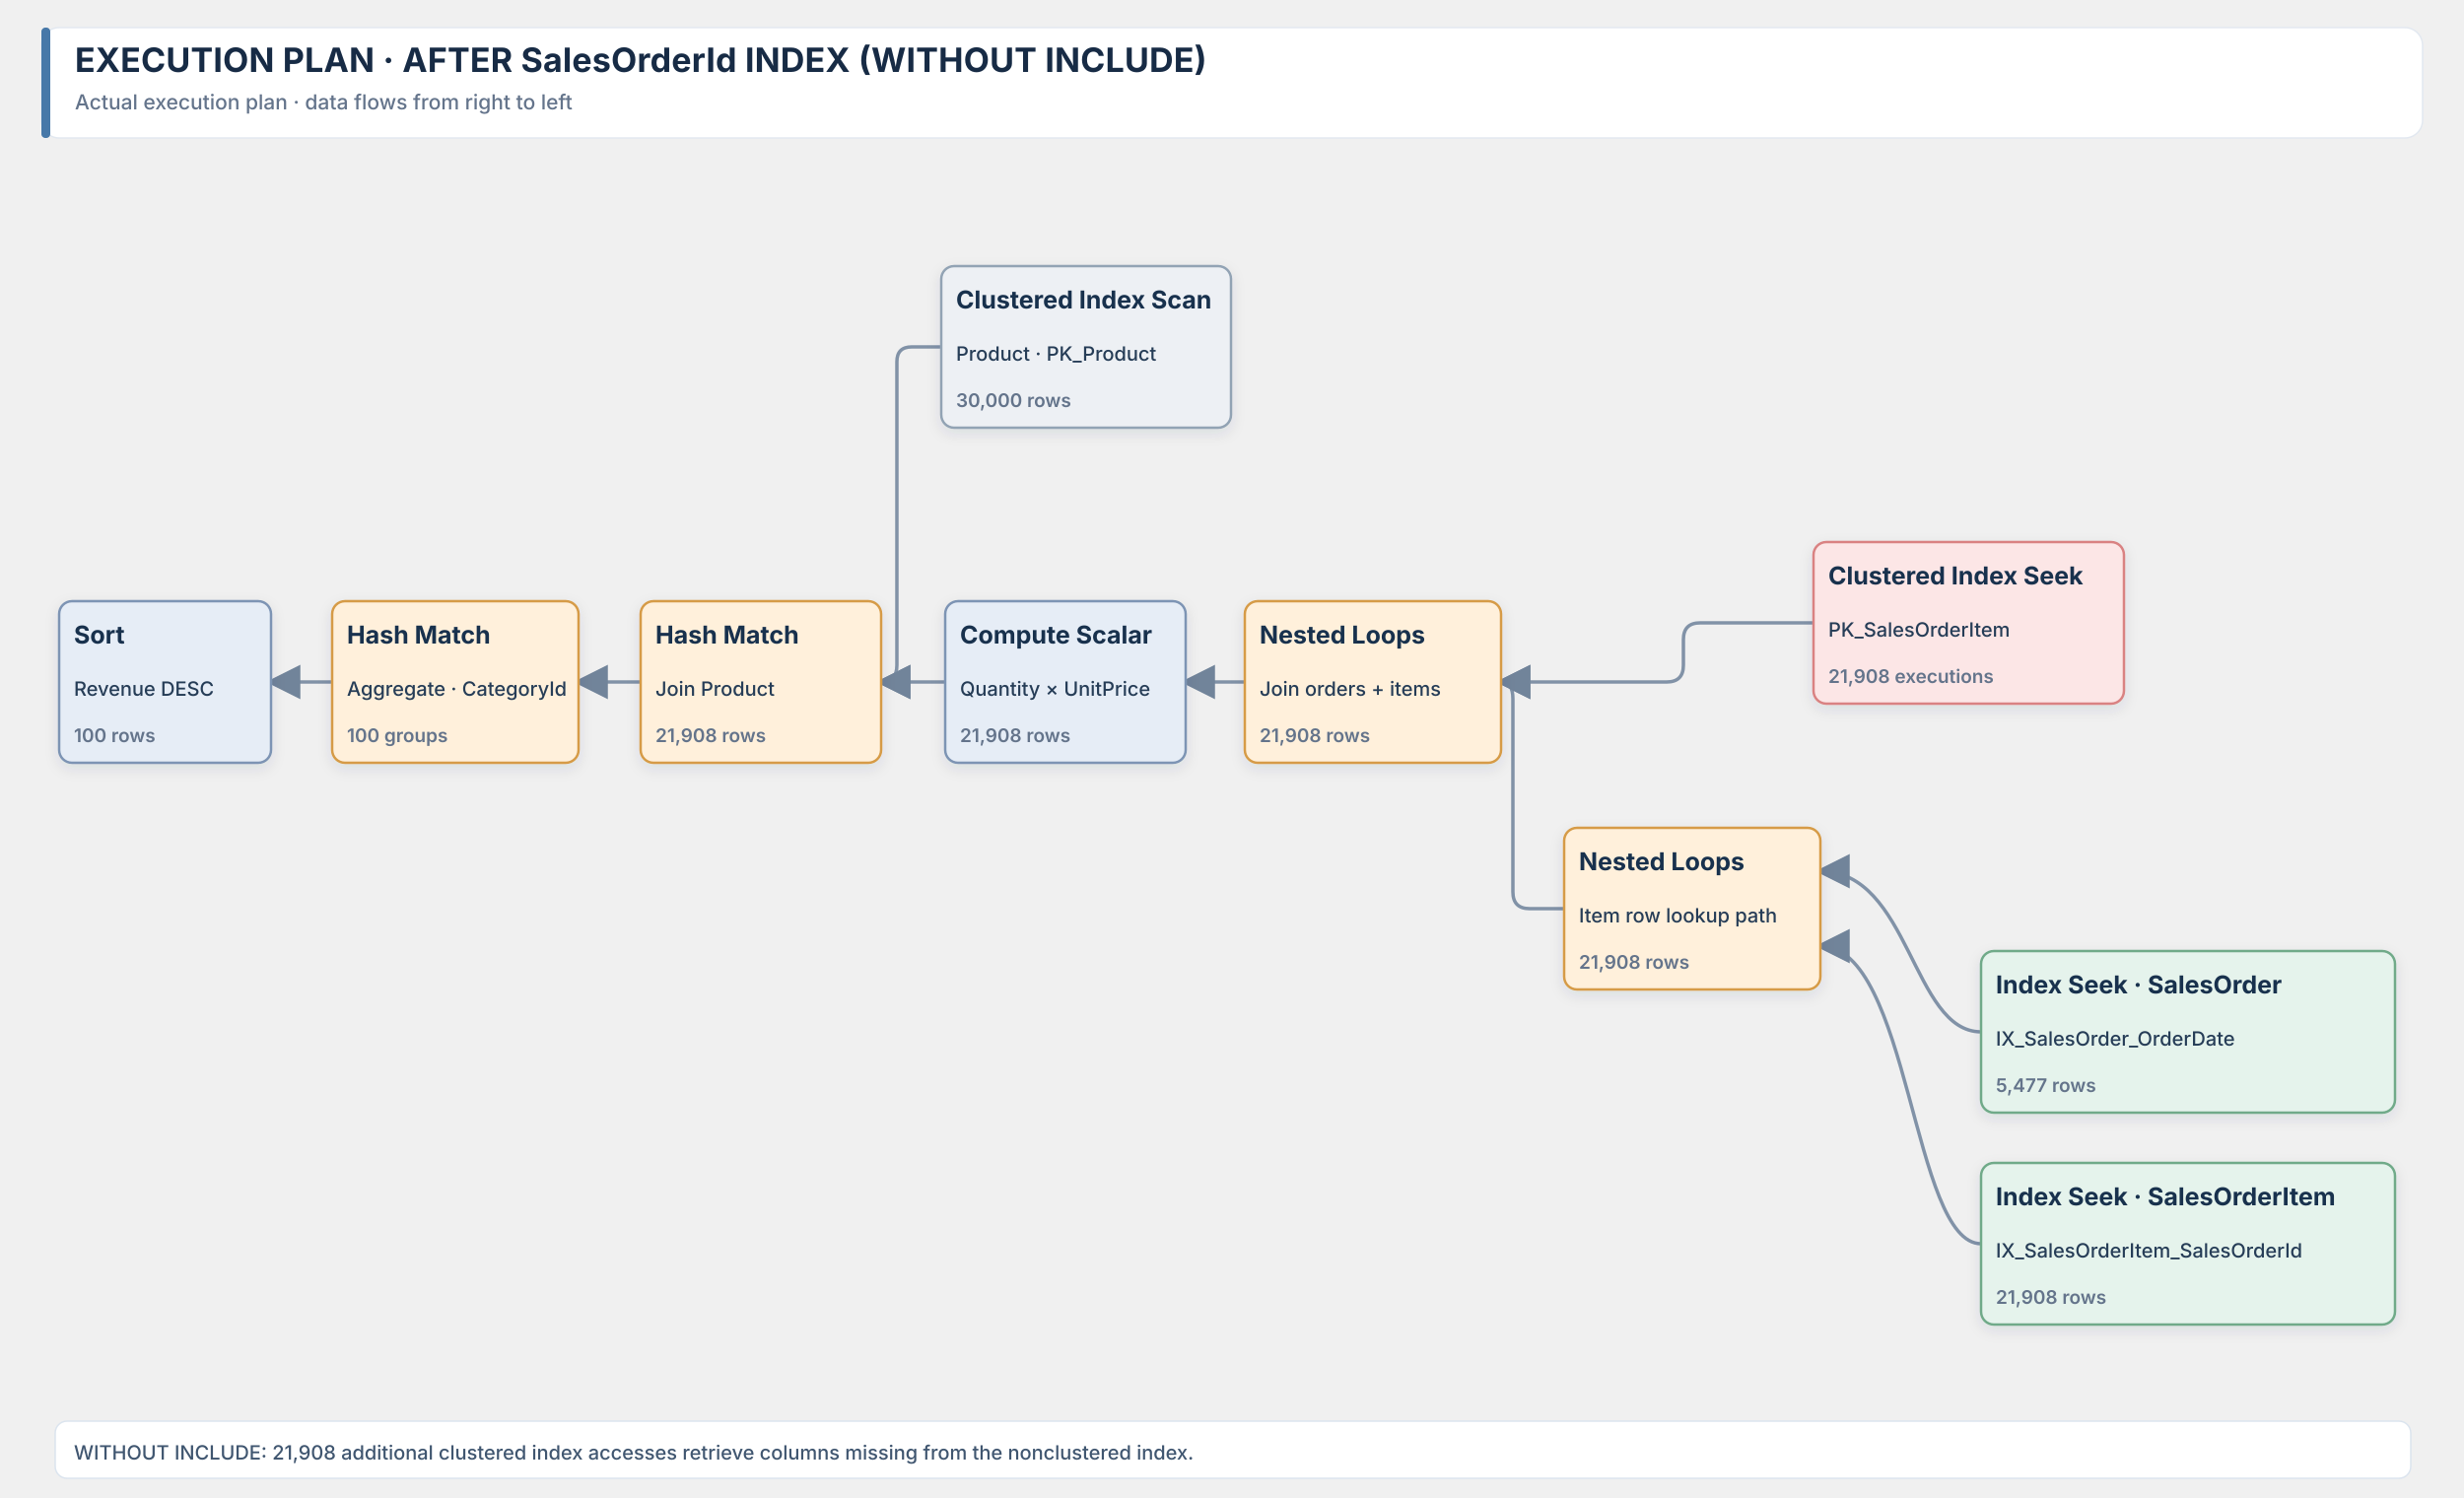
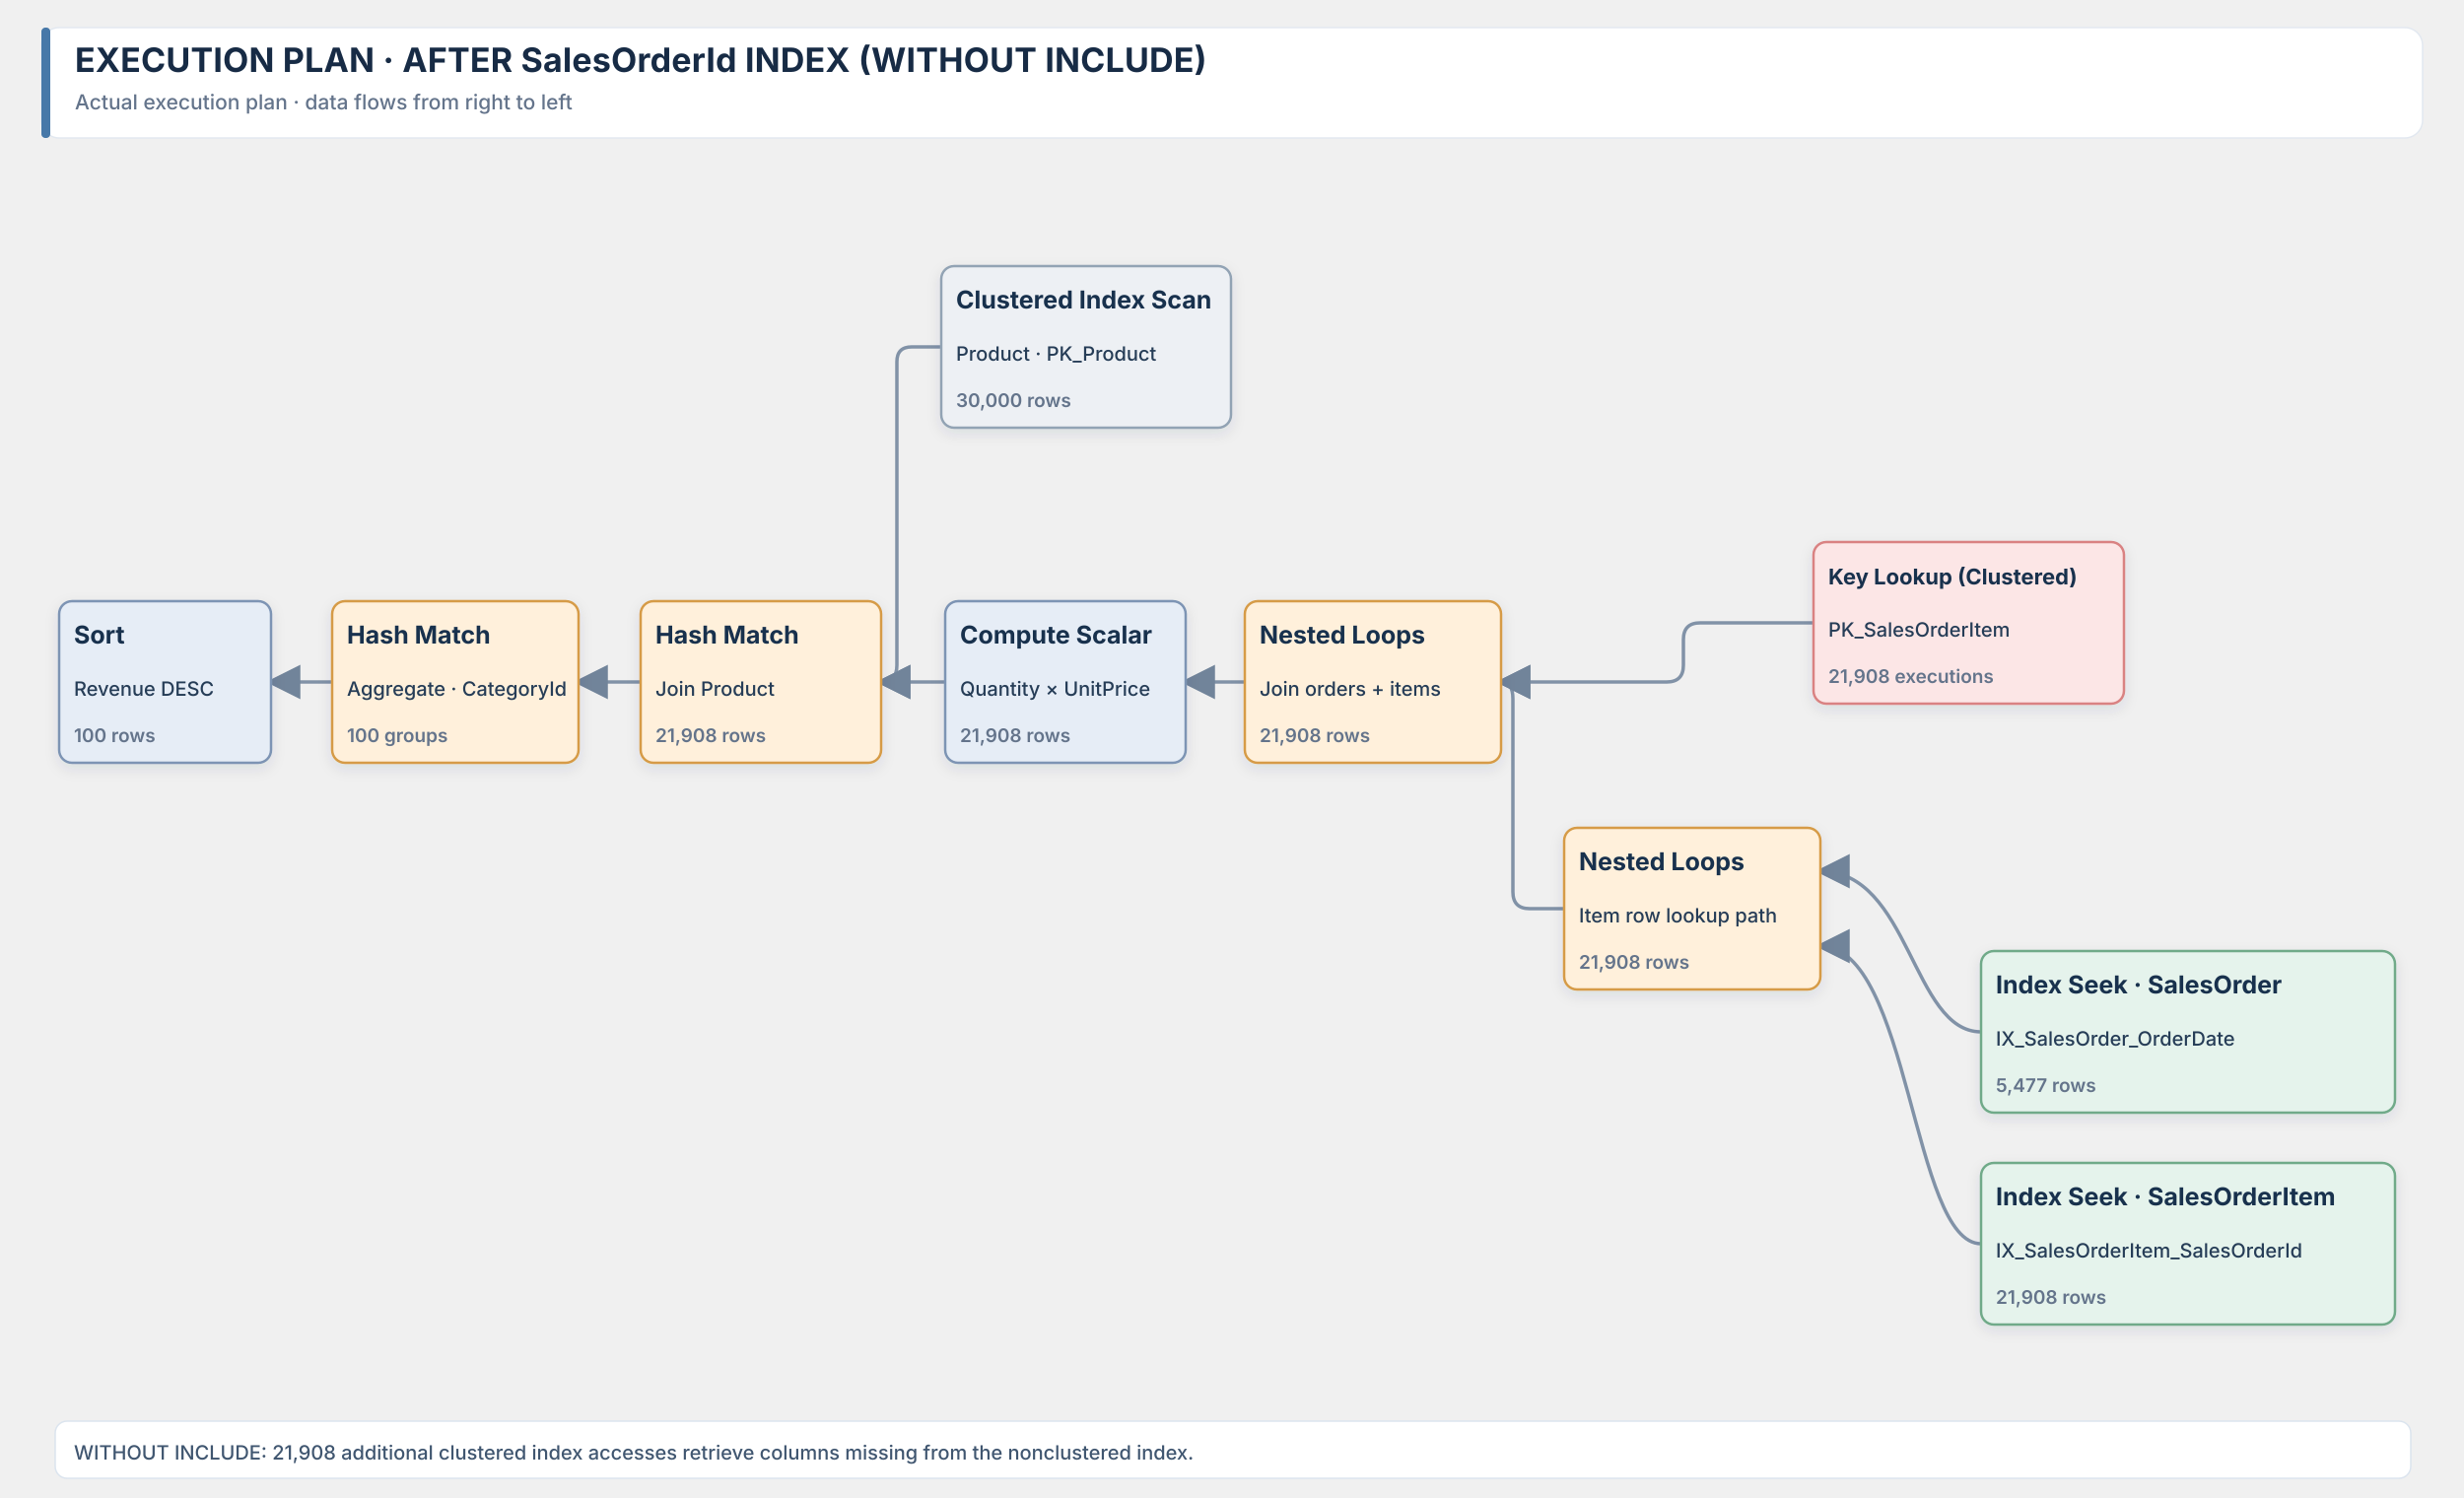
<svg xmlns="http://www.w3.org/2000/svg" width="2500" height="1520" viewBox="0 0 2500 1520">
  <defs>
    <filter id="shadow" x="-15%" y="-15%" width="130%" height="145%">
      <feDropShadow dx="0" dy="5" stdDeviation="7" flood-color="#20364f" flood-opacity=".10" />
    </filter>
    <marker id="arrow" markerWidth="10" markerHeight="10" refX="8.5" refY="5" orient="auto">
      <path d="M0,0 L10,5 L0,10 Z" fill="#71849a" />
    </marker>
    <style>
      text { font-family: Inter, "Segoe UI", Arial, Helvetica, sans-serif; }
      .heading { fill:#172b45; font-size:34px; font-weight:750; letter-spacing:.2px; }
      .subheading { fill:#64748b; font-size:21px; font-weight:450; }
      .connector { stroke:#8192a7; stroke-width:3.5; fill:none; marker-end:url(#arrow); stroke-linecap:round; stroke-linejoin:round; }
      .node { stroke-width:2.5; filter:url(#shadow); }
      .op { fill:#18314d; font-size:25px; font-weight:700; }
      .detail { fill:#263d57; font-size:20px; font-weight:500; }
      .metric { fill:#64748b; font-size:19px; font-weight:600; }
      .note { fill:#405670; font-size:20px; font-weight:550; }
    </style>
  </defs>
  <rect x="42" y="28" width="2416" height="112" rx="18" fill="#ffffff" stroke="#e2e8f0" stroke-width="1.5" />
  <rect x="42" y="28" width="9" height="112" rx="4" fill="#4778a8" />
  <text x="76" y="73" class="heading">EXECUTION PLAN · AFTER SalesOrderId INDEX (WITHOUT INCLUDE)</text>
  <text x="76" y="111" class="subheading">Actual execution plan · data flows from right to left</text>
  <path d="M 337 692 H 275" class="connector" />
  <path d="M 650 692 H 587" class="connector" />
  <path d="M 959 692 H 894" class="connector" />
  <path d="M 955 352 H 925 Q 910 352 910 367 V 675 Q 910 692 894 692" class="connector" />
  <path d="M 1263 692 H 1203" class="connector" />
  <path d="M 1587 922 H 1552 Q 1535 922 1535 905 V 709 Q 1535 692 1523 692" class="connector" />
  <path d="M 1840 632 H 1725 Q 1708 632 1708 649 V 675 Q 1708 692 1691 692 H 1523" class="connector" />
  <path d="M 2010 1047 C 1940 1047 1938 884 1847 884" class="connector" />
  <path d="M 2010 1262 C 1940 1262 1938 960 1847 960" class="connector" />
  <rect x="60" y="610" width="215" height="164" rx="13" fill="#e6edf6" stroke="#7d94b4" stroke-width="2.5" filter="url(#shadow)" />
  <text x="75" y="653" fill="#19304b" class="op">Sort</text>
  <text x="75" y="706" fill="#19304b" class="detail">Revenue DESC</text>
  <text x="75" y="753" class="metric">100 rows</text>
  <rect x="337" y="610" width="250" height="164" rx="13" fill="#fff0db" stroke="#d69b47" stroke-width="2.5" filter="url(#shadow)" />
  <text x="352" y="653" fill="#19304b" class="op">Hash Match</text>
  <text x="352" y="706" fill="#19304b" class="detail">Aggregate · CategoryId</text>
  <text x="352" y="753" class="metric">100 groups</text>
  <rect x="650" y="610" width="244" height="164" rx="13" fill="#fff0db" stroke="#d69b47" stroke-width="2.5" filter="url(#shadow)" />
  <text x="665" y="653" fill="#19304b" class="op">Hash Match</text>
  <text x="665" y="706" fill="#19304b" class="detail">Join Product</text>
  <text x="665" y="753" class="metric">21,908 rows</text>
  <rect x="959" y="610" width="244" height="164" rx="13" fill="#e6edf6" stroke="#7d94b4" stroke-width="2.5" filter="url(#shadow)" />
  <text x="974" y="653" fill="#19304b" class="op">Compute Scalar</text>
  <text x="974" y="706" fill="#19304b" class="detail">Quantity × UnitPrice</text>
  <text x="974" y="753" class="metric">21,908 rows</text>
  <rect x="955" y="270" width="294" height="164" rx="13" fill="#edf0f4" stroke="#92a3b4" stroke-width="2.5" filter="url(#shadow)" />
  <text x="970" y="313" fill="#19304b" class="op">Clustered Index Scan</text>
  <text x="970" y="366" fill="#19304b" class="detail">Product · PK_Product</text>
  <text x="970" y="413" class="metric">30,000 rows</text>
  <rect x="1263" y="610" width="260" height="164" rx="13" fill="#fff0db" stroke="#d69b47" stroke-width="2.5" filter="url(#shadow)" />
  <text x="1278" y="653" fill="#19304b" class="op">Nested Loops</text>
  <text x="1278" y="706" fill="#19304b" class="detail">Join orders + items</text>
  <text x="1278" y="753" class="metric">21,908 rows</text>
  <rect x="1587" y="840" width="260" height="164" rx="13" fill="#fff0db" stroke="#d69b47" stroke-width="2.5" filter="url(#shadow)" />
  <text x="1602" y="883" fill="#19304b" class="op">Nested Loops</text>
  <text x="1602" y="936" fill="#19304b" class="detail">Item row lookup path</text>
  <text x="1602" y="983" class="metric">21,908 rows</text>
  <rect x="1840" y="550" width="315" height="164" rx="13" fill="#fce6e6" stroke="#d98282" stroke-width="2.5" filter="url(#shadow)" />
-   <text x="1855" y="593" fill="#19304b" class="op">Clustered Index Seek</text>
+   <text x="1855" y="593" fill="#19304b" class="op" style="font-size:22px">Key Lookup (Clustered)</text>
  <text x="1855" y="646" fill="#19304b" class="detail">PK_SalesOrderItem</text>
  <text x="1855" y="693" class="metric">21,908 executions</text>
  <rect x="2010" y="965" width="420" height="164" rx="13" fill="#e5f3ec" stroke="#70aa89" stroke-width="2.5" filter="url(#shadow)" />
  <text x="2025" y="1008" fill="#19304b" class="op">Index Seek · SalesOrder</text>
  <text x="2025" y="1061" fill="#19304b" class="detail">IX_SalesOrder_OrderDate</text>
  <text x="2025" y="1108" class="metric">5,477 rows</text>
  <rect x="2010" y="1180" width="420" height="164" rx="13" fill="#e5f3ec" stroke="#70aa89" stroke-width="2.5" filter="url(#shadow)" />
  <text x="2025" y="1223" fill="#19304b" class="op">Index Seek · SalesOrderItem</text>
  <text x="2025" y="1276" fill="#19304b" class="detail">IX_SalesOrderItem_SalesOrderId</text>
  <text x="2025" y="1323" class="metric">21,908 rows</text>
  <rect x="56" y="1442" width="2390" height="58" rx="12" fill="#ffffff" stroke="#dbe4ee" stroke-width="1.5" />
  <text x="75" y="1481" class="note">WITHOUT INCLUDE: 21,908 additional clustered index accesses retrieve columns missing from the nonclustered index.</text>
</svg>
